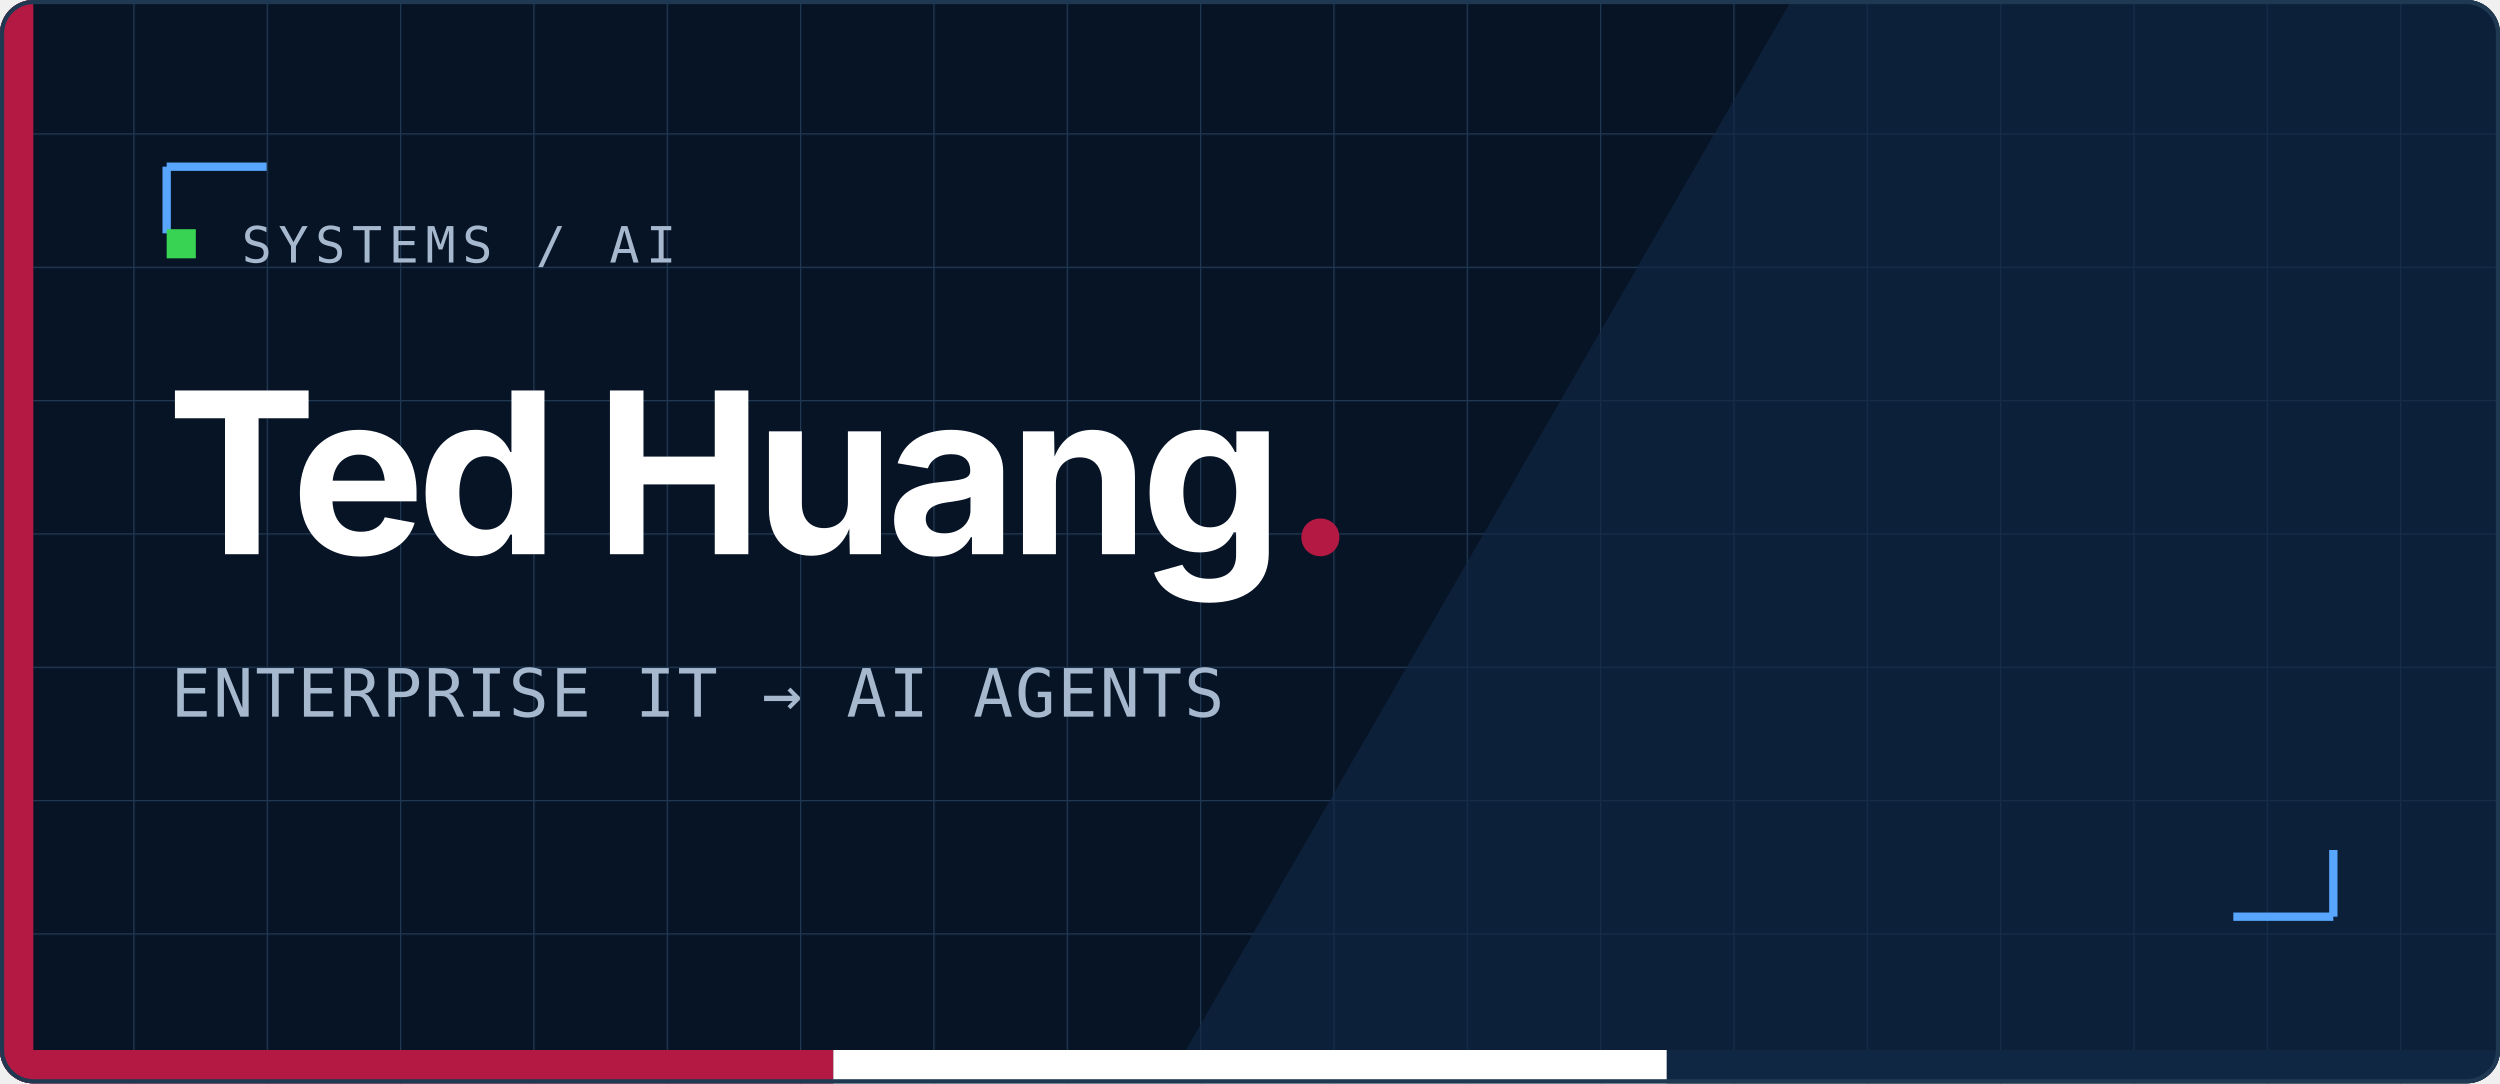
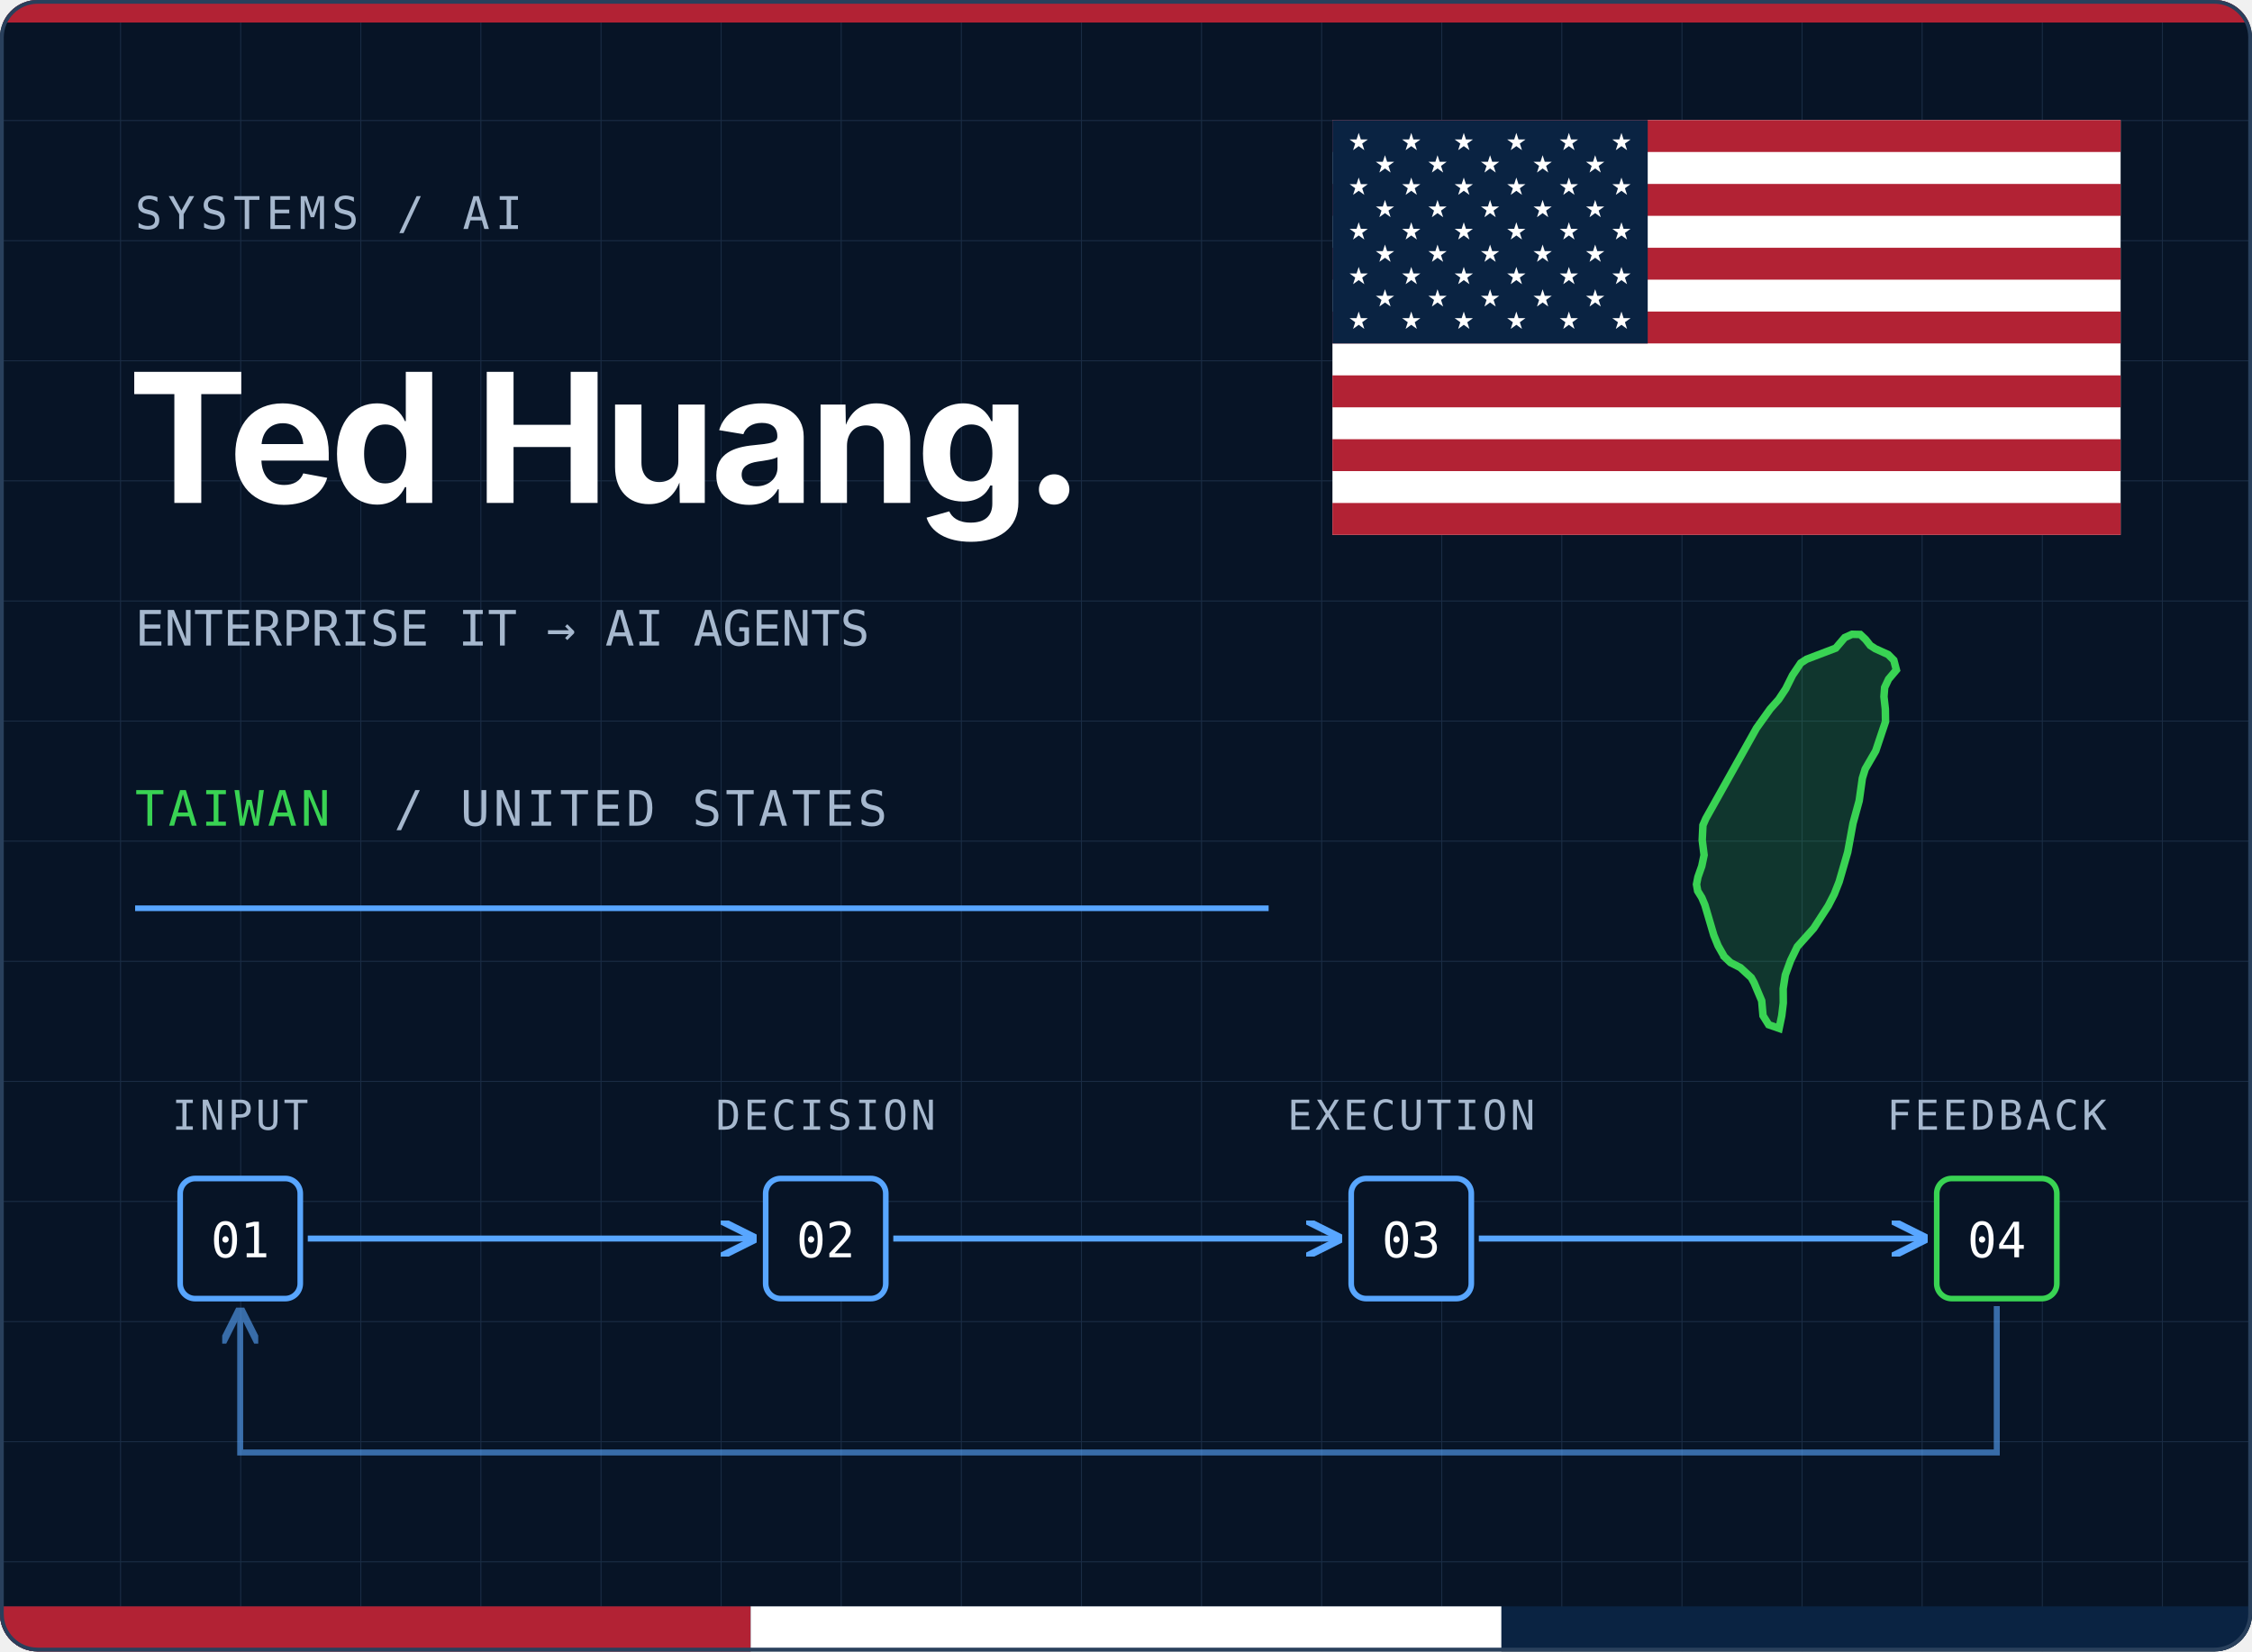
- <svg xmlns="http://www.w3.org/2000/svg" width="600" height="260" viewBox="0 0 600 260" role="img" aria-labelledby="title desc">
+ <svg xmlns="http://www.w3.org/2000/svg" width="600" height="440" viewBox="0 0 600 440" role="img" aria-labelledby="title desc">
  <defs>
    <pattern id="grid" width="32" height="32" patternUnits="userSpaceOnUse">
-       <path d="M32 0H0V32" fill="none" stroke="#203953" stroke-width="0.6" />
+       <path d="M32 0H0V32" fill="none" stroke="#29405C" stroke-width="0.5" />
    </pattern>
-     <clipPath id="clip">
-       <rect width="600" height="260" rx="8" />
+     <clipPath id="frame">
+       <rect width="600" height="440" rx="10" />
    </clipPath>
+     <marker id="arrow" markerWidth="6" markerHeight="6" refX="5" refY="3" orient="auto">
+       <path d="M0 0L6 3L0 6" fill="none" stroke="#58A6FF" stroke-width="1.2" />
+     </marker>
  </defs>
-   <g clip-path="url(#clip)">
-     <rect width="600" height="260" fill="#071426" />
-     <rect width="600" height="260" fill="url(#grid)" />
-     <path d="M430 0H600V260H280Z" fill="#102744" opacity="0.65" />
-     <rect x="0" y="0" width="8" height="260" fill="#b31942" />
-     <path d="M40 40h24M40 40v16M560 220h-24M560 220v-16" fill="none" stroke="#58a6ff" stroke-width="2" />
-     <rect x="40" y="55" width="7" height="7" fill="#39d353" />
-     <text x="58" y="63" fill="#a6b8ce" font-family="ui-monospace, SFMono-Regular, Consolas, monospace" font-size="12" letter-spacing="1.6">SYSTEMS / AI</text>
-     <text x="40" y="133" fill="#ffffff" font-family="Inter, ui-sans-serif, system-ui, sans-serif" font-size="54" font-weight="700" letter-spacing="-2">Ted Huang<tspan fill="#b31942">.</tspan>
-     </text>
-     <text x="41" y="172" fill="#a6b8ce" font-family="ui-monospace, SFMono-Regular, Consolas, monospace" font-size="16" letter-spacing="0.5">ENTERPRISE IT → AI AGENTS</text>
-     <rect x="0" y="252" width="600" height="8" fill="#102744" />
-     <rect x="0" y="252" width="200" height="8" fill="#b31942" />
-     <rect x="200" y="252" width="200" height="8" fill="#ffffff" />
+   <style>
+  .packet { display: none; }
+  @media (prefers-reduced-motion: no-preference) { .packet { display: inline; } }
+ </style>
+   <g clip-path="url(#frame)">
+     <rect width="600" height="440" fill="#071426" />
+     <rect width="600" height="440" fill="url(#grid)" opacity="0.55" />
+     <rect width="600" height="6" fill="#B22234" />
+     <rect x="0" y="428" width="600" height="12" fill="#0A2342" />
+     <rect x="0" y="428" width="200" height="12" fill="#B22234" />
+     <rect x="200" y="428" width="200" height="12" fill="#FFFFFF" />
+     <g aria-label="United States flag">
+       <rect x="355" y="32" width="210" height="110.526" fill="#FFFFFF" />
+       <rect x="355" y="32.00" width="210" height="8.50" fill="#B22234" />
+       <rect x="355" y="49.00" width="210" height="8.50" fill="#B22234" />
+       <rect x="355" y="66.01" width="210" height="8.50" fill="#B22234" />
+       <rect x="355" y="83.01" width="210" height="8.50" fill="#B22234" />
+       <rect x="355" y="100.02" width="210" height="8.50" fill="#B22234" />
+       <rect x="355" y="117.02" width="210" height="8.50" fill="#B22234" />
+       <rect x="355" y="134.02" width="210" height="8.50" fill="#B22234" />
+       <rect x="355" y="32" width="84.0" height="59.514" fill="#0A2342" />
+       <polygon points="362.00,35.40 362.57,37.16 364.43,37.16 362.93,38.25 363.50,40.01 362.00,38.93 360.50,40.01 361.07,38.25 359.57,37.16 361.43,37.16" fill="#FFFFFF" />
+       <polygon points="376.00,35.40 376.57,37.16 378.43,37.16 376.93,38.25 377.50,40.01 376.00,38.93 374.50,40.01 375.07,38.25 373.57,37.16 375.43,37.16" fill="#FFFFFF" />
+       <polygon points="390.00,35.40 390.57,37.16 392.43,37.16 390.93,38.25 391.50,40.01 390.00,38.93 388.50,40.01 389.07,38.25 387.57,37.16 389.43,37.16" fill="#FFFFFF" />
+       <polygon points="404.00,35.40 404.57,37.16 406.43,37.16 404.93,38.25 405.50,40.01 404.00,38.93 402.50,40.01 403.07,38.25 401.57,37.16 403.43,37.16" fill="#FFFFFF" />
+       <polygon points="418.00,35.40 418.57,37.16 420.43,37.16 418.93,38.25 419.50,40.01 418.00,38.93 416.50,40.01 417.07,38.25 415.57,37.16 417.43,37.16" fill="#FFFFFF" />
+       <polygon points="432.00,35.40 432.57,37.16 434.43,37.16 432.93,38.25 433.50,40.01 432.00,38.93 430.50,40.01 431.07,38.25 429.57,37.16 431.43,37.16" fill="#FFFFFF" />
+       <polygon points="369.00,41.35 369.57,43.11 371.43,43.11 369.93,44.20 370.50,45.97 369.00,44.88 367.50,45.97 368.07,44.20 366.57,43.11 368.43,43.11" fill="#FFFFFF" />
+       <polygon points="383.00,41.35 383.57,43.11 385.43,43.11 383.93,44.20 384.50,45.97 383.00,44.88 381.50,45.97 382.07,44.20 380.57,43.11 382.43,43.11" fill="#FFFFFF" />
+       <polygon points="397.00,41.35 397.57,43.11 399.43,43.11 397.93,44.20 398.50,45.97 397.00,44.88 395.50,45.97 396.07,44.20 394.57,43.11 396.43,43.11" fill="#FFFFFF" />
+       <polygon points="411.00,41.35 411.57,43.11 413.43,43.11 411.93,44.20 412.50,45.97 411.00,44.88 409.50,45.97 410.07,44.20 408.57,43.11 410.43,43.11" fill="#FFFFFF" />
+       <polygon points="425.00,41.35 425.57,43.11 427.43,43.11 425.93,44.20 426.50,45.97 425.00,44.88 423.50,45.97 424.07,44.20 422.57,43.11 424.43,43.11" fill="#FFFFFF" />
+       <polygon points="362.00,47.30 362.57,49.07 364.43,49.07 362.93,50.16 363.50,51.92 362.00,50.83 360.50,51.92 361.07,50.16 359.57,49.07 361.43,49.07" fill="#FFFFFF" />
+       <polygon points="376.00,47.30 376.57,49.07 378.43,49.07 376.93,50.16 377.50,51.92 376.00,50.83 374.50,51.92 375.07,50.16 373.57,49.07 375.43,49.07" fill="#FFFFFF" />
+       <polygon points="390.00,47.30 390.57,49.07 392.43,49.07 390.93,50.16 391.50,51.92 390.00,50.83 388.50,51.92 389.07,50.16 387.57,49.07 389.43,49.07" fill="#FFFFFF" />
+       <polygon points="404.00,47.30 404.57,49.07 406.43,49.07 404.93,50.16 405.50,51.92 404.00,50.83 402.50,51.92 403.07,50.16 401.57,49.07 403.43,49.07" fill="#FFFFFF" />
+       <polygon points="418.00,47.30 418.57,49.07 420.43,49.07 418.93,50.16 419.50,51.92 418.00,50.83 416.50,51.92 417.07,50.16 415.57,49.07 417.43,49.07" fill="#FFFFFF" />
+       <polygon points="432.00,47.30 432.57,49.07 434.43,49.07 432.93,50.16 433.50,51.92 432.00,50.83 430.50,51.92 431.07,50.16 429.57,49.07 431.43,49.07" fill="#FFFFFF" />
+       <polygon points="369.00,53.26 369.57,55.02 371.43,55.02 369.93,56.11 370.50,57.87 369.00,56.78 367.50,57.87 368.07,56.11 366.57,55.02 368.43,55.02" fill="#FFFFFF" />
+       <polygon points="383.00,53.26 383.57,55.02 385.43,55.02 383.93,56.11 384.50,57.87 383.00,56.78 381.50,57.87 382.07,56.11 380.57,55.02 382.43,55.02" fill="#FFFFFF" />
+       <polygon points="397.00,53.26 397.57,55.02 399.43,55.02 397.93,56.11 398.50,57.87 397.00,56.78 395.50,57.87 396.07,56.11 394.57,55.02 396.43,55.02" fill="#FFFFFF" />
+       <polygon points="411.00,53.26 411.57,55.02 413.43,55.02 411.93,56.11 412.50,57.87 411.00,56.78 409.50,57.87 410.07,56.11 408.57,55.02 410.43,55.02" fill="#FFFFFF" />
+       <polygon points="425.00,53.26 425.57,55.02 427.43,55.02 425.93,56.11 426.50,57.87 425.00,56.78 423.50,57.87 424.07,56.11 422.57,55.02 424.43,55.02" fill="#FFFFFF" />
+       <polygon points="362.00,59.21 362.57,60.97 364.43,60.97 362.93,62.06 363.50,63.82 362.00,62.73 360.50,63.82 361.07,62.06 359.57,60.97 361.43,60.97" fill="#FFFFFF" />
+       <polygon points="376.00,59.21 376.57,60.97 378.43,60.97 376.93,62.06 377.50,63.82 376.00,62.73 374.50,63.82 375.07,62.06 373.57,60.97 375.43,60.97" fill="#FFFFFF" />
+       <polygon points="390.00,59.21 390.57,60.97 392.43,60.97 390.93,62.06 391.50,63.82 390.00,62.73 388.50,63.82 389.07,62.06 387.57,60.97 389.43,60.97" fill="#FFFFFF" />
+       <polygon points="404.00,59.21 404.57,60.97 406.43,60.97 404.93,62.06 405.50,63.82 404.00,62.73 402.50,63.82 403.07,62.06 401.57,60.97 403.43,60.97" fill="#FFFFFF" />
+       <polygon points="418.00,59.21 418.57,60.97 420.43,60.97 418.93,62.06 419.50,63.82 418.00,62.73 416.50,63.82 417.07,62.06 415.57,60.97 417.43,60.97" fill="#FFFFFF" />
+       <polygon points="432.00,59.21 432.57,60.97 434.43,60.97 432.93,62.06 433.50,63.82 432.00,62.73 430.50,63.82 431.07,62.06 429.57,60.97 431.43,60.97" fill="#FFFFFF" />
+       <polygon points="369.00,65.16 369.57,66.92 371.43,66.92 369.93,68.01 370.50,69.77 369.00,68.68 367.50,69.77 368.07,68.01 366.57,66.92 368.43,66.92" fill="#FFFFFF" />
+       <polygon points="383.00,65.16 383.57,66.92 385.43,66.92 383.93,68.01 384.50,69.77 383.00,68.68 381.50,69.77 382.07,68.01 380.57,66.92 382.43,66.92" fill="#FFFFFF" />
+       <polygon points="397.00,65.16 397.57,66.92 399.43,66.92 397.93,68.01 398.50,69.77 397.00,68.68 395.50,69.77 396.07,68.01 394.57,66.92 396.43,66.92" fill="#FFFFFF" />
+       <polygon points="411.00,65.16 411.57,66.92 413.43,66.92 411.93,68.01 412.50,69.77 411.00,68.68 409.50,69.77 410.07,68.01 408.57,66.92 410.43,66.92" fill="#FFFFFF" />
+       <polygon points="425.00,65.16 425.57,66.92 427.43,66.92 425.93,68.01 426.50,69.77 425.00,68.68 423.50,69.77 424.07,68.01 422.57,66.92 424.43,66.92" fill="#FFFFFF" />
+       <polygon points="362.00,71.11 362.57,72.87 364.43,72.87 362.93,73.96 363.50,75.72 362.00,74.63 360.50,75.72 361.07,73.96 359.57,72.87 361.43,72.87" fill="#FFFFFF" />
+       <polygon points="376.00,71.11 376.57,72.87 378.43,72.87 376.93,73.96 377.50,75.72 376.00,74.63 374.50,75.72 375.07,73.96 373.57,72.87 375.43,72.87" fill="#FFFFFF" />
+       <polygon points="390.00,71.11 390.57,72.87 392.43,72.87 390.93,73.96 391.50,75.72 390.00,74.63 388.50,75.72 389.07,73.96 387.57,72.87 389.43,72.87" fill="#FFFFFF" />
+       <polygon points="404.00,71.11 404.57,72.87 406.43,72.87 404.93,73.96 405.50,75.72 404.00,74.63 402.50,75.72 403.07,73.96 401.57,72.87 403.43,72.87" fill="#FFFFFF" />
+       <polygon points="418.00,71.11 418.57,72.87 420.43,72.87 418.93,73.96 419.50,75.72 418.00,74.63 416.50,75.72 417.07,73.96 415.57,72.87 417.43,72.87" fill="#FFFFFF" />
+       <polygon points="432.00,71.11 432.57,72.87 434.43,72.87 432.93,73.96 433.50,75.72 432.00,74.63 430.50,75.72 431.07,73.96 429.57,72.87 431.43,72.87" fill="#FFFFFF" />
+       <polygon points="369.00,77.06 369.57,78.82 371.43,78.82 369.93,79.91 370.50,81.67 369.00,80.59 367.50,81.67 368.07,79.91 366.57,78.82 368.43,78.82" fill="#FFFFFF" />
+       <polygon points="383.00,77.06 383.57,78.82 385.43,78.82 383.93,79.91 384.50,81.67 383.00,80.59 381.50,81.67 382.07,79.91 380.57,78.82 382.43,78.82" fill="#FFFFFF" />
+       <polygon points="397.00,77.06 397.57,78.82 399.43,78.82 397.93,79.91 398.50,81.67 397.00,80.59 395.50,81.67 396.07,79.91 394.57,78.82 396.43,78.82" fill="#FFFFFF" />
+       <polygon points="411.00,77.06 411.57,78.82 413.43,78.82 411.93,79.91 412.50,81.67 411.00,80.59 409.50,81.67 410.07,79.91 408.57,78.82 410.43,78.82" fill="#FFFFFF" />
+       <polygon points="425.00,77.06 425.57,78.82 427.43,78.82 425.93,79.91 426.50,81.67 425.00,80.59 423.50,81.67 424.07,79.91 422.57,78.82 424.43,78.82" fill="#FFFFFF" />
+       <polygon points="362.00,83.01 362.57,84.77 364.43,84.77 362.93,85.86 363.50,87.63 362.00,86.54 360.50,87.63 361.07,85.86 359.57,84.77 361.43,84.77" fill="#FFFFFF" />
+       <polygon points="376.00,83.01 376.57,84.77 378.43,84.77 376.93,85.86 377.50,87.63 376.00,86.54 374.50,87.63 375.07,85.86 373.57,84.77 375.43,84.77" fill="#FFFFFF" />
+       <polygon points="390.00,83.01 390.57,84.77 392.43,84.77 390.93,85.86 391.50,87.63 390.00,86.54 388.50,87.63 389.07,85.86 387.57,84.77 389.43,84.77" fill="#FFFFFF" />
+       <polygon points="404.00,83.01 404.57,84.77 406.43,84.77 404.93,85.86 405.50,87.63 404.00,86.54 402.50,87.63 403.07,85.86 401.57,84.77 403.43,84.77" fill="#FFFFFF" />
+       <polygon points="418.00,83.01 418.57,84.77 420.43,84.77 418.93,85.86 419.50,87.63 418.00,86.54 416.50,87.63 417.07,85.86 415.57,84.77 417.43,84.77" fill="#FFFFFF" />
+       <polygon points="432.00,83.01 432.57,84.77 434.43,84.77 432.93,85.86 433.50,87.63 432.00,86.54 430.50,87.63 431.07,85.86 429.57,84.77 431.43,84.77" fill="#FFFFFF" />
+     </g>
+     <text x="36" y="61" fill="#A6B8CE" font-family="monospace" font-size="12" letter-spacing="1.5">SYSTEMS / AI</text>
+     <text x="34" y="134" fill="#FFFFFF" font-family="Inter, Arial, sans-serif" font-size="48" font-weight="700" letter-spacing="-1.5">Ted Huang.</text>
+     <text x="36" y="172" fill="#A6B8CE" font-family="monospace" font-size="13">ENTERPRISE IT → AI AGENTS</text>
+     <path d="M478.86,252.22L477.08,255.89L475.66,259.77L475.09,263.44L475.12,267.22L474.71,270.63L474.01,274.00L471.23,273.03L469.72,270.61L469.37,266.65L467.35,261.86L466.59,260.49L463.68,257.81L461.04,256.47L458.99,254.50L459.26,254.66L457.75,252.00L456.60,249.16L454.23,241.11L453.41,239.17L452.31,237.39L452.00,235.63L452.38,233.68L453.40,230.77L454.02,227.82L453.52,223.83L453.71,219.87L454.48,218.11L467.98,194.01L471.65,188.88L473.90,186.36L475.78,183.52L477.57,179.93L479.77,176.65L481.34,175.64L489.09,172.69L491.50,169.87L493.44,169.00L495.63,169.05L497.05,170.39L498.31,171.99L499.64,172.85L503.07,174.40L504.57,175.91L505.25,178.50L503.17,180.96L502.13,183.17L501.94,185.62L502.31,188.93L502.36,192.26L499.75,200.06L496.94,204.92L496.19,207.35L495.34,213.36L493.69,219.39L492.29,227.04L490.01,234.92L488.71,238.22L487.09,241.37L483.23,247.33L478.86,252.22Z" fill="#39D353" fill-opacity="0.18" stroke="#39D353" stroke-width="2" />
+     <text x="36" y="220" fill="#39D353" font-family="monospace" font-size="13" letter-spacing="1">TAIWAN</text>
+     <text x="105" y="220" fill="#A6B8CE" font-family="monospace" font-size="13" letter-spacing="1">/ UNITED STATES</text>
+     <path d="M36 242H338" stroke="#58A6FF" stroke-width="1.5" />
+     <g fill="none" stroke="#58A6FF" stroke-width="1.6">
+       <path d="M82 330H200" marker-end="url(#arrow)" />
+       <path d="M238 330H356" marker-end="url(#arrow)" />
+       <path d="M394 330H512" marker-end="url(#arrow)" />
+       <path d="M532 348V387H64V350" marker-end="url(#arrow)" opacity="0.6" />
+     </g>
+     <rect x="48" y="314" width="32" height="32" rx="4" fill="#071426" stroke="#58A6FF" stroke-width="1.5" />
+     <text x="64" y="335" text-anchor="middle" fill="#FFFFFF" font-family="monospace" font-size="13">01</text>
+     <text x="64" y="301" text-anchor="middle" fill="#A6B8CE" font-family="monospace" font-size="11" letter-spacing="0.8">INPUT</text>
+     <rect x="204" y="314" width="32" height="32" rx="4" fill="#071426" stroke="#58A6FF" stroke-width="1.5" />
+     <text x="220" y="335" text-anchor="middle" fill="#FFFFFF" font-family="monospace" font-size="13">02</text>
+     <text x="220" y="301" text-anchor="middle" fill="#A6B8CE" font-family="monospace" font-size="11" letter-spacing="0.8">DECISION</text>
+     <rect x="360" y="314" width="32" height="32" rx="4" fill="#071426" stroke="#58A6FF" stroke-width="1.5" />
+     <text x="376" y="335" text-anchor="middle" fill="#FFFFFF" font-family="monospace" font-size="13">03</text>
+     <text x="376" y="301" text-anchor="middle" fill="#A6B8CE" font-family="monospace" font-size="11" letter-spacing="0.8">EXECUTION</text>
+     <rect x="516" y="314" width="32" height="32" rx="4" fill="#071426" stroke="#39D353" stroke-width="1.5" />
+     <text x="532" y="335" text-anchor="middle" fill="#FFFFFF" font-family="monospace" font-size="13">04</text>
+     <text x="532" y="301" text-anchor="middle" fill="#A6B8CE" font-family="monospace" font-size="11" letter-spacing="0.8">FEEDBACK</text>
+     <circle class="packet" cx="0" cy="0" r="4" fill="#39D353" stroke="#071426" stroke-width="1.5" opacity="0">
+       <animate attributeName="opacity" values="0;1;1;0" keyTimes="0;0.02;0.98;1" dur="16s" repeatCount="indefinite" />
+       <animateMotion dur="16s" repeatCount="indefinite" path="M64 330H532V387H64Z" calcMode="linear" keyPoints="0;0;0.149;0.149;0.297;0.297;0.446;0.446;1;1" keyTimes="0;0.08;0.22;0.30;0.44;0.52;0.66;0.74;0.94;1" />
+     </circle>
  </g>
-   <rect x="0.5" y="0.5" width="599" height="259" rx="7.5" fill="none" stroke="#203953" />
+   <rect x="0.5" y="0.5" width="599" height="439" rx="9.5" fill="none" stroke="#29405C" />
</svg>
